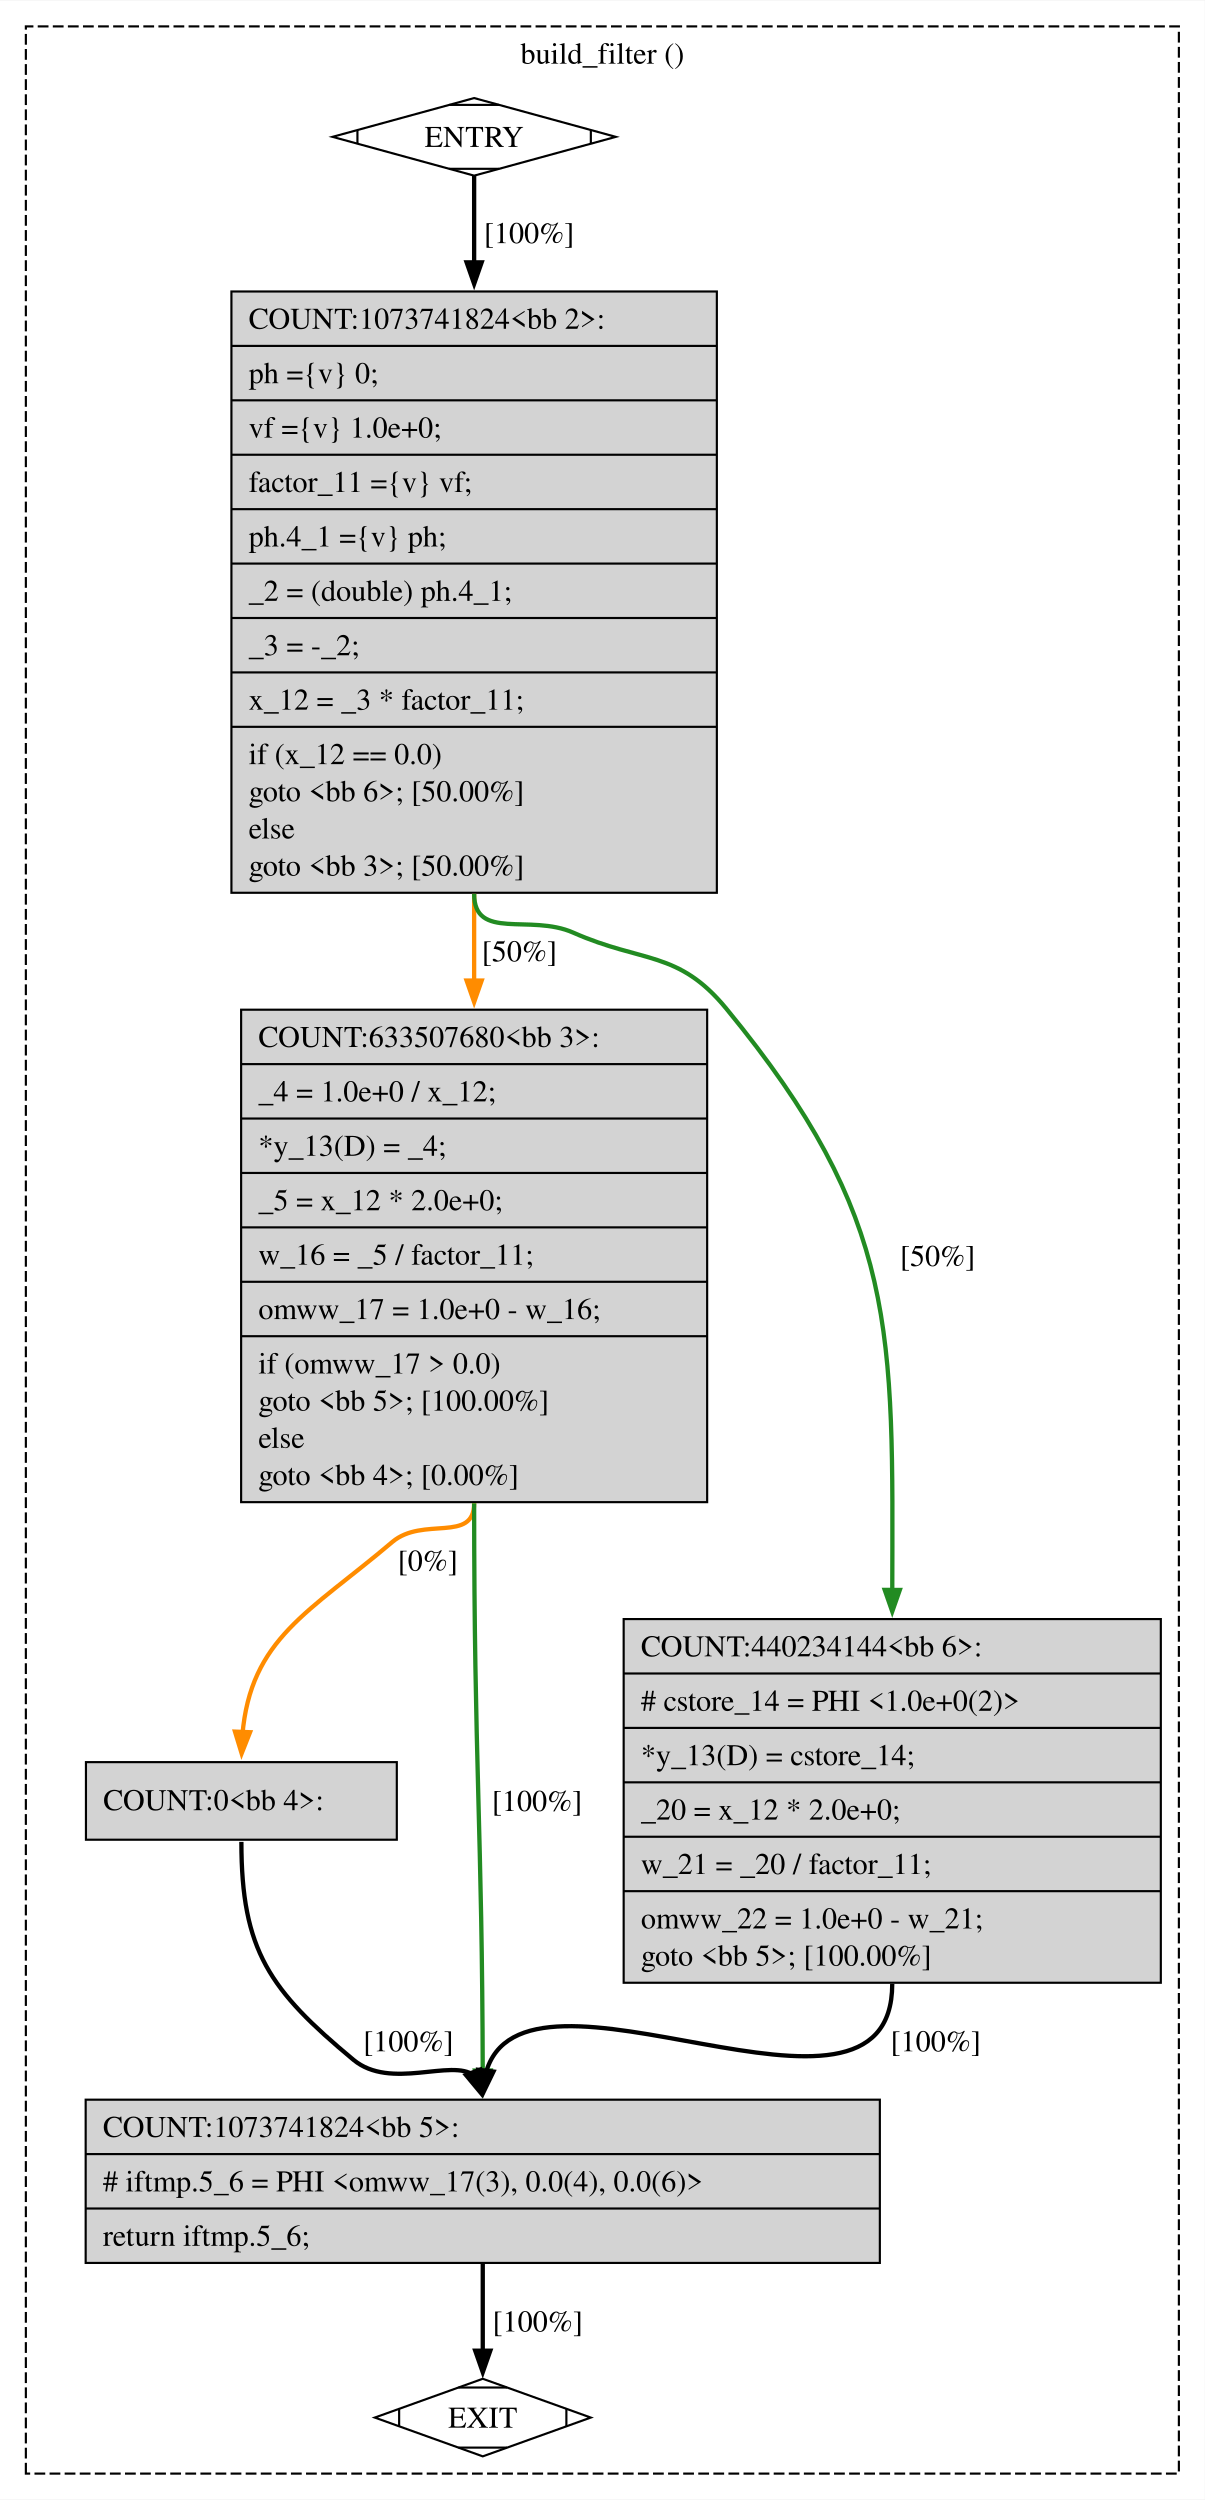
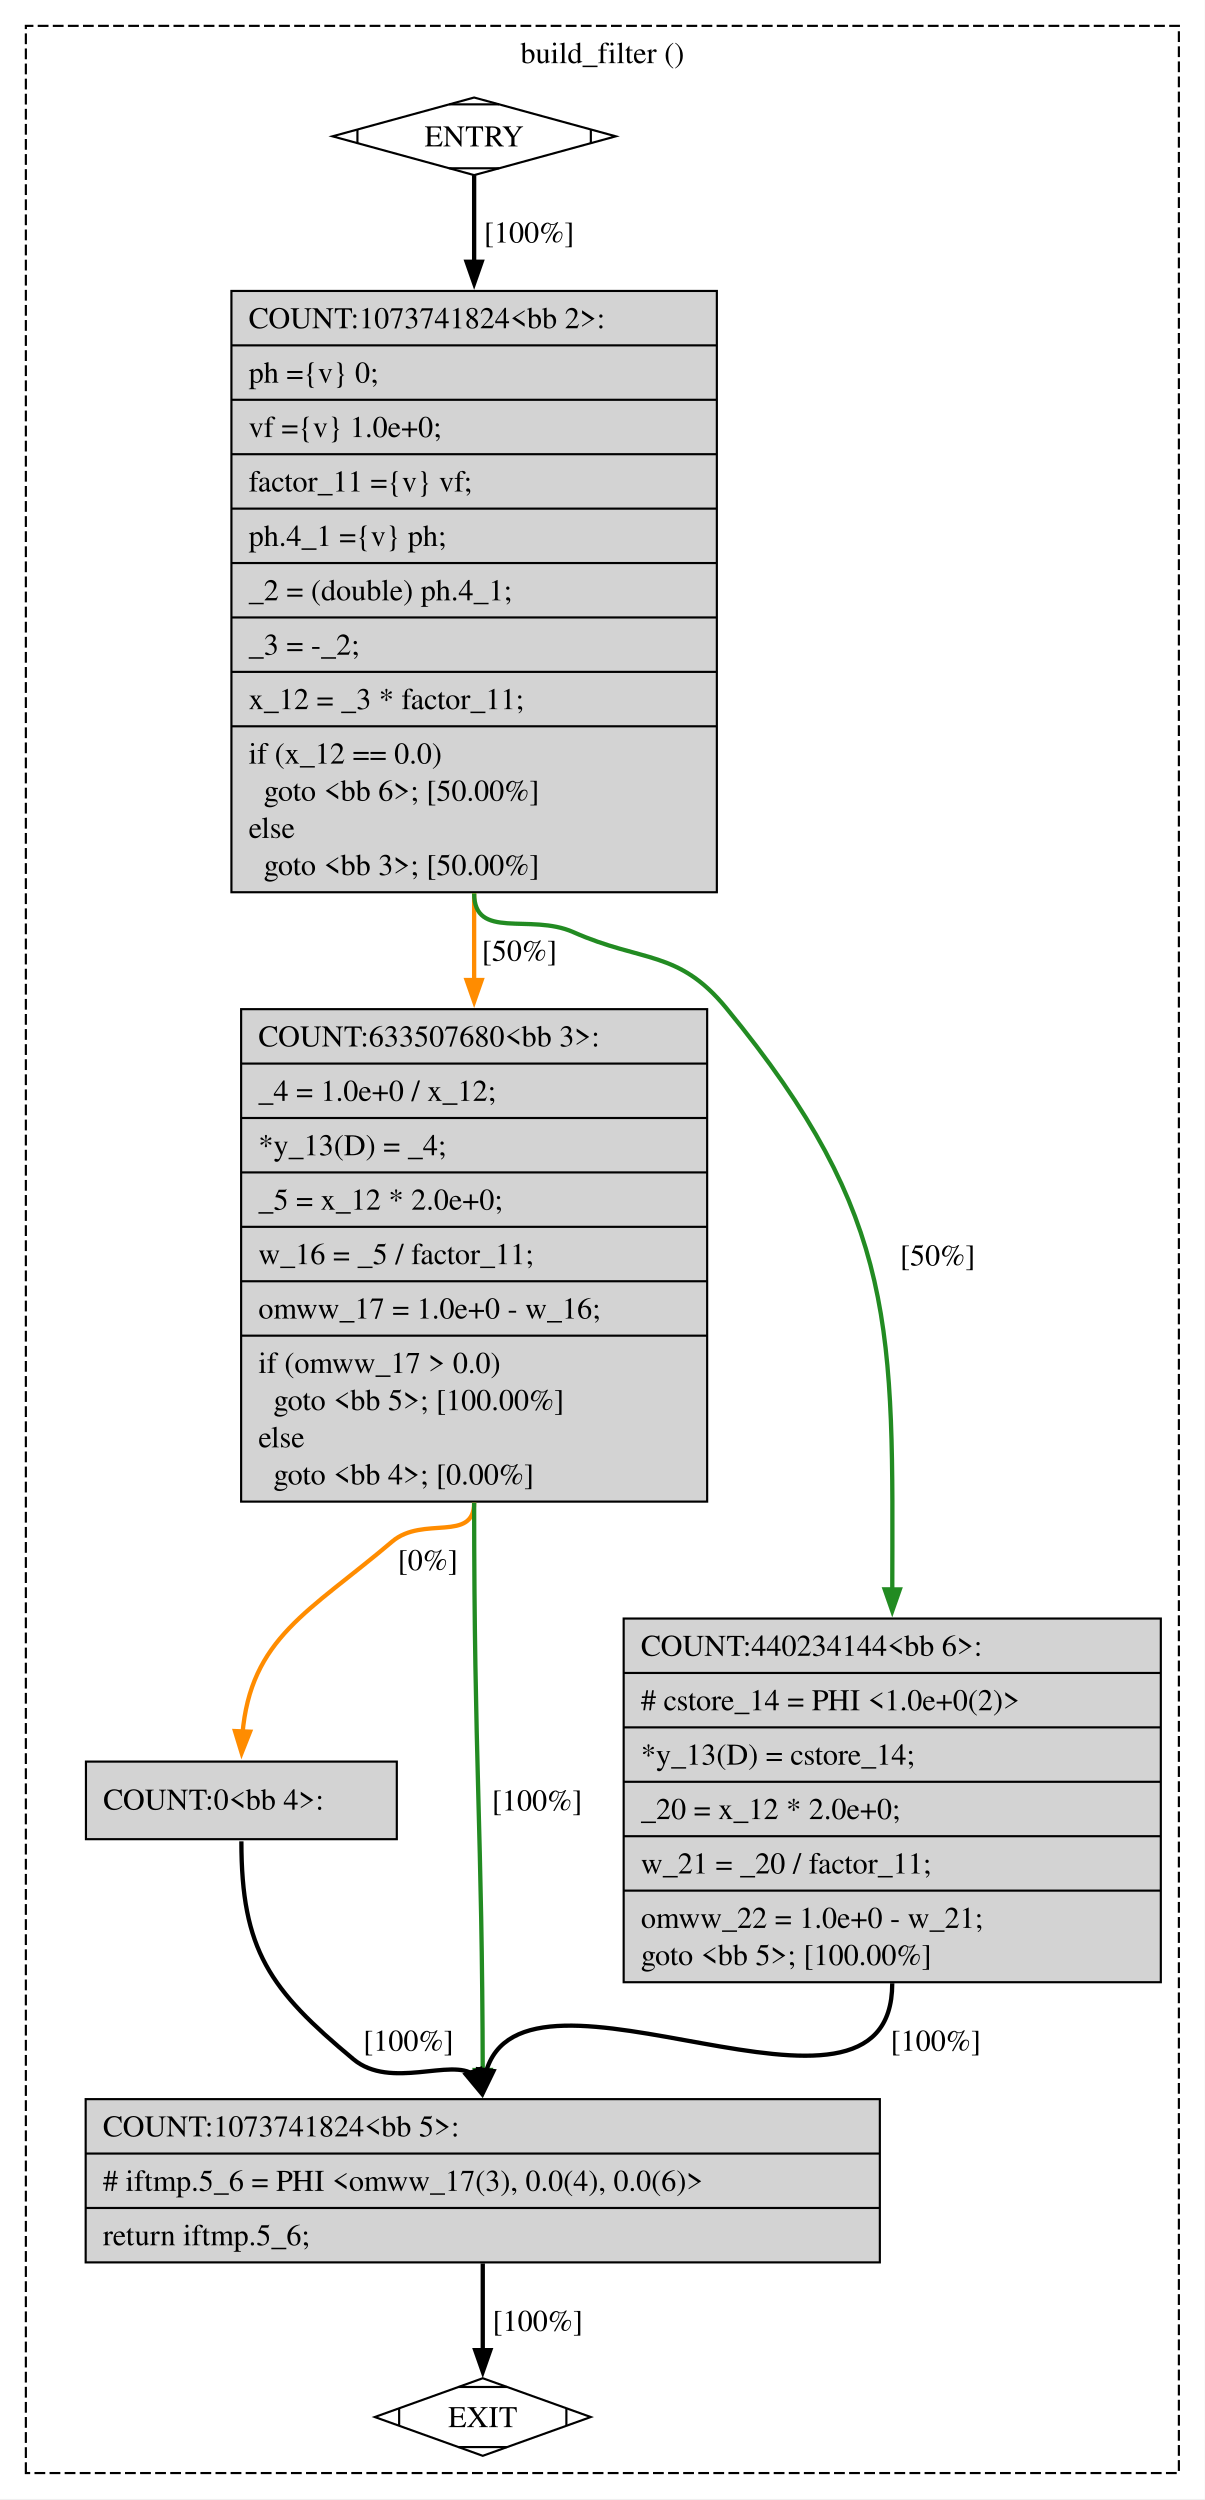
- <svg xmlns="http://www.w3.org/2000/svg" width="559pt" height="1160pt" viewBox="0.00 0.00 559.00 1159.50">
+ <svg xmlns="http://www.w3.org/2000/svg" width="559pt" height="1160pt" viewBox="0.00 0.00 559.00 1160.00">
  <g id="graph0" class="graph" transform="scale(1 1) rotate(0) translate(4 1155.5)">
    <polygon fill="white" stroke="none" points="-4,4 -4,-1155.5 555,-1155.5 555,4 -4,4" />
    <g id="clust1" class="cluster">
      <polygon fill="none" stroke="black" stroke-dasharray="5,2" points="8,-8 8,-1143.5 543,-1143.5 543,-8 8,-8" />
-       <text text-anchor="middle" x="275.5" y="-1126.2" font-family="Times,serif" font-size="14.00">build_filter ()</text>
+       <text xml:space="preserve" text-anchor="middle" x="275.5" y="-1126.2" font-family="Times,serif" font-size="14.00">build_filter ()</text>
    </g>
    <g id="node1" class="node">
      <polygon fill="white" stroke="black" points="216,-1110.25 150.28,-1092.25 216,-1074.25 281.72,-1092.25 216,-1110.25" />
      <polyline fill="none" stroke="black" points="161.85,-1095.42 161.85,-1089.08" />
      <polyline fill="none" stroke="black" points="204.43,-1077.42 227.57,-1077.42" />
      <polyline fill="none" stroke="black" points="270.15,-1089.08 270.15,-1095.42" />
      <polyline fill="none" stroke="black" points="227.57,-1107.08 204.43,-1107.08" />
-       <text text-anchor="middle" x="216" y="-1087.58" font-family="Times,serif" font-size="14.00">ENTRY</text>
+       <text xml:space="preserve" text-anchor="middle" x="216" y="-1087.58" font-family="Times,serif" font-size="14.00">ENTRY</text>
    </g>
    <g id="node2" class="node">
      <polygon fill="white" stroke="black" points="220,-52 169.9,-34 220,-16 270.1,-34 220,-52" />
      <polyline fill="none" stroke="black" points="181.2,-38.06 181.2,-29.94" />
      <polyline fill="none" stroke="black" points="208.71,-20.06 231.29,-20.06" />
      <polyline fill="none" stroke="black" points="258.8,-29.94 258.8,-38.06" />
      <polyline fill="none" stroke="black" points="231.29,-47.94 208.71,-47.94" />
-       <text text-anchor="middle" x="220" y="-29.32" font-family="Times,serif" font-size="14.00">EXIT</text>
+       <text xml:space="preserve" text-anchor="middle" x="220" y="-29.32" font-family="Times,serif" font-size="14.00">EXIT</text>
    </g>
    <g id="node3" class="node">
      <polygon fill="lightgrey" stroke="black" points="103.38,-741.5 103.38,-1020.5 328.62,-1020.5 328.62,-741.5 103.38,-741.5" />
-       <text text-anchor="start" x="111.38" y="-1003.2" font-family="Times,serif" font-size="14.00">COUNT:1073741824&lt;bb 2&gt;:</text>
+       <text xml:space="preserve" text-anchor="start" x="111.38" y="-1003.2" font-family="Times,serif" font-size="14.00">COUNT:1073741824&lt;bb 2&gt;:</text>
      <polyline fill="none" stroke="black" points="103.38,-995.25 328.62,-995.25" />
-       <text text-anchor="start" x="111.38" y="-977.95" font-family="Times,serif" font-size="14.00">ph ={v} 0;</text>
+       <text xml:space="preserve" text-anchor="start" x="111.38" y="-977.95" font-family="Times,serif" font-size="14.00">ph ={v} 0;</text>
      <polyline fill="none" stroke="black" points="103.38,-970 328.62,-970" />
-       <text text-anchor="start" x="111.38" y="-952.7" font-family="Times,serif" font-size="14.00">vf ={v} 1.0e+0;</text>
+       <text xml:space="preserve" text-anchor="start" x="111.38" y="-952.7" font-family="Times,serif" font-size="14.00">vf ={v} 1.0e+0;</text>
      <polyline fill="none" stroke="black" points="103.38,-944.75 328.62,-944.75" />
-       <text text-anchor="start" x="111.38" y="-927.45" font-family="Times,serif" font-size="14.00">factor_11 ={v} vf;</text>
+       <text xml:space="preserve" text-anchor="start" x="111.38" y="-927.45" font-family="Times,serif" font-size="14.00">factor_11 ={v} vf;</text>
      <polyline fill="none" stroke="black" points="103.38,-919.5 328.62,-919.5" />
-       <text text-anchor="start" x="111.38" y="-902.2" font-family="Times,serif" font-size="14.00">ph.4_1 ={v} ph;</text>
+       <text xml:space="preserve" text-anchor="start" x="111.38" y="-902.2" font-family="Times,serif" font-size="14.00">ph.4_1 ={v} ph;</text>
      <polyline fill="none" stroke="black" points="103.38,-894.25 328.62,-894.25" />
-       <text text-anchor="start" x="111.38" y="-876.95" font-family="Times,serif" font-size="14.00">_2 = (double) ph.4_1;</text>
+       <text xml:space="preserve" text-anchor="start" x="111.38" y="-876.95" font-family="Times,serif" font-size="14.00">_2 = (double) ph.4_1;</text>
      <polyline fill="none" stroke="black" points="103.38,-869 328.62,-869" />
-       <text text-anchor="start" x="111.38" y="-851.7" font-family="Times,serif" font-size="14.00">_3 = -_2;</text>
+       <text xml:space="preserve" text-anchor="start" x="111.38" y="-851.7" font-family="Times,serif" font-size="14.00">_3 = -_2;</text>
      <polyline fill="none" stroke="black" points="103.38,-843.75 328.62,-843.75" />
-       <text text-anchor="start" x="111.38" y="-826.45" font-family="Times,serif" font-size="14.00">x_12 = _3 * factor_11;</text>
+       <text xml:space="preserve" text-anchor="start" x="111.38" y="-826.45" font-family="Times,serif" font-size="14.00">x_12 = _3 * factor_11;</text>
      <polyline fill="none" stroke="black" points="103.38,-818.5 328.62,-818.5" />
-       <text text-anchor="start" x="111.38" y="-801.2" font-family="Times,serif" font-size="14.00">if (x_12 == 0.0)</text>
-       <text text-anchor="start" x="111.38" y="-783.95" font-family="Times,serif" font-size="14.00">  goto &lt;bb 6&gt;; [50.00%]</text>
-       <text text-anchor="start" x="111.38" y="-766.7" font-family="Times,serif" font-size="14.00">else</text>
-       <text text-anchor="start" x="111.38" y="-749.45" font-family="Times,serif" font-size="14.00">  goto &lt;bb 3&gt;; [50.00%]</text>
+       <text xml:space="preserve" text-anchor="start" x="111.38" y="-801.2" font-family="Times,serif" font-size="14.00">if (x_12 == 0.0)</text>
+       <text xml:space="preserve" text-anchor="start" x="111.38" y="-783.95" font-family="Times,serif" font-size="14.00">  goto &lt;bb 6&gt;; [50.00%]</text>
+       <text xml:space="preserve" text-anchor="start" x="111.38" y="-766.7" font-family="Times,serif" font-size="14.00">else</text>
+       <text xml:space="preserve" text-anchor="start" x="111.38" y="-749.45" font-family="Times,serif" font-size="14.00">  goto &lt;bb 3&gt;; [50.00%]</text>
    </g>
    <g id="edge1" class="edge">
      <path fill="none" stroke="black" stroke-width="2" d="M216,-1074.25C216,-1054.84 216,-1047.37 216,-1032.24" />
      <polygon fill="black" stroke="black" stroke-width="2" points="219.5,-1034.03 216,-1024.03 212.5,-1034.03 219.5,-1034.03" />
-       <text text-anchor="middle" x="241.5" y="-1042.95" font-family="Times,serif" font-size="14.00">[100%]</text>
+       <text xml:space="preserve" text-anchor="middle" x="241.5" y="-1042.95" font-family="Times,serif" font-size="14.00">[100%]</text>
    </g>
    <g id="node4" class="node">
      <polygon fill="lightgrey" stroke="black" points="107.88,-458.75 107.88,-687.25 324.12,-687.25 324.12,-458.75 107.88,-458.75" />
-       <text text-anchor="start" x="115.88" y="-669.95" font-family="Times,serif" font-size="14.00">COUNT:633507680&lt;bb 3&gt;:</text>
+       <text xml:space="preserve" text-anchor="start" x="115.88" y="-669.95" font-family="Times,serif" font-size="14.00">COUNT:633507680&lt;bb 3&gt;:</text>
      <polyline fill="none" stroke="black" points="107.88,-662 324.12,-662" />
-       <text text-anchor="start" x="115.88" y="-644.7" font-family="Times,serif" font-size="14.00">_4 = 1.0e+0 / x_12;</text>
+       <text xml:space="preserve" text-anchor="start" x="115.88" y="-644.7" font-family="Times,serif" font-size="14.00">_4 = 1.0e+0 / x_12;</text>
      <polyline fill="none" stroke="black" points="107.88,-636.75 324.12,-636.75" />
-       <text text-anchor="start" x="115.88" y="-619.45" font-family="Times,serif" font-size="14.00">*y_13(D) = _4;</text>
+       <text xml:space="preserve" text-anchor="start" x="115.88" y="-619.45" font-family="Times,serif" font-size="14.00">*y_13(D) = _4;</text>
      <polyline fill="none" stroke="black" points="107.88,-611.5 324.12,-611.5" />
-       <text text-anchor="start" x="115.88" y="-594.2" font-family="Times,serif" font-size="14.00">_5 = x_12 * 2.0e+0;</text>
+       <text xml:space="preserve" text-anchor="start" x="115.88" y="-594.2" font-family="Times,serif" font-size="14.00">_5 = x_12 * 2.0e+0;</text>
      <polyline fill="none" stroke="black" points="107.88,-586.25 324.12,-586.25" />
-       <text text-anchor="start" x="115.88" y="-568.95" font-family="Times,serif" font-size="14.00">w_16 = _5 / factor_11;</text>
+       <text xml:space="preserve" text-anchor="start" x="115.88" y="-568.95" font-family="Times,serif" font-size="14.00">w_16 = _5 / factor_11;</text>
      <polyline fill="none" stroke="black" points="107.88,-561 324.12,-561" />
-       <text text-anchor="start" x="115.88" y="-543.7" font-family="Times,serif" font-size="14.00">omww_17 = 1.0e+0 - w_16;</text>
+       <text xml:space="preserve" text-anchor="start" x="115.88" y="-543.7" font-family="Times,serif" font-size="14.00">omww_17 = 1.0e+0 - w_16;</text>
      <polyline fill="none" stroke="black" points="107.88,-535.75 324.12,-535.75" />
-       <text text-anchor="start" x="115.88" y="-518.45" font-family="Times,serif" font-size="14.00">if (omww_17 &gt; 0.0)</text>
-       <text text-anchor="start" x="115.88" y="-501.2" font-family="Times,serif" font-size="14.00">  goto &lt;bb 5&gt;; [100.00%]</text>
-       <text text-anchor="start" x="115.88" y="-483.95" font-family="Times,serif" font-size="14.00">else</text>
-       <text text-anchor="start" x="115.88" y="-466.7" font-family="Times,serif" font-size="14.00">  goto &lt;bb 4&gt;; [0.00%]</text>
+       <text xml:space="preserve" text-anchor="start" x="115.88" y="-518.45" font-family="Times,serif" font-size="14.00">if (omww_17 &gt; 0.0)</text>
+       <text xml:space="preserve" text-anchor="start" x="115.88" y="-501.2" font-family="Times,serif" font-size="14.00">  goto &lt;bb 5&gt;; [100.00%]</text>
+       <text xml:space="preserve" text-anchor="start" x="115.88" y="-483.95" font-family="Times,serif" font-size="14.00">else</text>
+       <text xml:space="preserve" text-anchor="start" x="115.88" y="-466.7" font-family="Times,serif" font-size="14.00">  goto &lt;bb 4&gt;; [0.00%]</text>
    </g>
    <g id="edge3" class="edge">
      <path fill="none" stroke="darkorange" stroke-width="2" d="M216,-741C216,-721.59 216,-714.12 216,-698.99" />
      <polygon fill="darkorange" stroke="darkorange" stroke-width="2" points="219.5,-700.78 216,-690.78 212.5,-700.78 219.5,-700.78" />
-       <text text-anchor="middle" x="237" y="-709.7" font-family="Times,serif" font-size="14.00">[50%]</text>
+       <text xml:space="preserve" text-anchor="middle" x="237" y="-709.7" font-family="Times,serif" font-size="14.00">[50%]</text>
    </g>
    <g id="node7" class="node">
      <polygon fill="lightgrey" stroke="black" points="285.38,-235.75 285.38,-404.5 534.62,-404.5 534.62,-235.75 285.38,-235.75" />
-       <text text-anchor="start" x="293.38" y="-387.2" font-family="Times,serif" font-size="14.00">COUNT:440234144&lt;bb 6&gt;:</text>
+       <text xml:space="preserve" text-anchor="start" x="293.38" y="-387.2" font-family="Times,serif" font-size="14.00">COUNT:440234144&lt;bb 6&gt;:</text>
      <polyline fill="none" stroke="black" points="285.38,-379.25 534.62,-379.25" />
-       <text text-anchor="start" x="293.38" y="-361.95" font-family="Times,serif" font-size="14.00"># cstore_14 = PHI &lt;1.0e+0(2)&gt;</text>
+       <text xml:space="preserve" text-anchor="start" x="293.38" y="-361.95" font-family="Times,serif" font-size="14.00"># cstore_14 = PHI &lt;1.0e+0(2)&gt;</text>
      <polyline fill="none" stroke="black" points="285.38,-354 534.62,-354" />
-       <text text-anchor="start" x="293.38" y="-336.7" font-family="Times,serif" font-size="14.00">*y_13(D) = cstore_14;</text>
+       <text xml:space="preserve" text-anchor="start" x="293.38" y="-336.7" font-family="Times,serif" font-size="14.00">*y_13(D) = cstore_14;</text>
      <polyline fill="none" stroke="black" points="285.38,-328.75 534.62,-328.75" />
-       <text text-anchor="start" x="293.38" y="-311.45" font-family="Times,serif" font-size="14.00">_20 = x_12 * 2.0e+0;</text>
+       <text xml:space="preserve" text-anchor="start" x="293.38" y="-311.45" font-family="Times,serif" font-size="14.00">_20 = x_12 * 2.0e+0;</text>
      <polyline fill="none" stroke="black" points="285.38,-303.5 534.62,-303.5" />
-       <text text-anchor="start" x="293.38" y="-286.2" font-family="Times,serif" font-size="14.00">w_21 = _20 / factor_11;</text>
+       <text xml:space="preserve" text-anchor="start" x="293.38" y="-286.2" font-family="Times,serif" font-size="14.00">w_21 = _20 / factor_11;</text>
      <polyline fill="none" stroke="black" points="285.38,-278.25 534.62,-278.25" />
-       <text text-anchor="start" x="293.38" y="-260.95" font-family="Times,serif" font-size="14.00">omww_22 = 1.0e+0 - w_21;</text>
-       <text text-anchor="start" x="293.38" y="-243.7" font-family="Times,serif" font-size="14.00">goto &lt;bb 5&gt;; [100.00%]</text>
+       <text xml:space="preserve" text-anchor="start" x="293.38" y="-260.95" font-family="Times,serif" font-size="14.00">omww_22 = 1.0e+0 - w_21;</text>
+       <text xml:space="preserve" text-anchor="start" x="293.38" y="-243.7" font-family="Times,serif" font-size="14.00">goto &lt;bb 5&gt;; [100.00%]</text>
    </g>
    <g id="edge2" class="edge">
      <path fill="none" stroke="forestgreen" stroke-width="2" d="M216,-741C216,-719.05 241.93,-731.89 262,-723 294.21,-708.73 310.63,-714.97 333,-687.75 413.27,-590.08 410.26,-538.33 410.01,-416.25" />
      <polygon fill="forestgreen" stroke="forestgreen" stroke-width="2" points="413.51,-418.02 410,-408.03 406.51,-418.03 413.51,-418.02" />
-       <text text-anchor="middle" x="431.06" y="-568.33" font-family="Times,serif" font-size="14.00">[50%]</text>
+       <text xml:space="preserve" text-anchor="middle" x="431.06" y="-568.33" font-family="Times,serif" font-size="14.00">[50%]</text>
    </g>
    <g id="node5" class="node">
      <polygon fill="lightgrey" stroke="black" points="35.88,-302.12 35.88,-338.12 180.12,-338.12 180.12,-302.12 35.88,-302.12" />
-       <text text-anchor="start" x="43.88" y="-315.82" font-family="Times,serif" font-size="14.00">COUNT:0&lt;bb 4&gt;:</text>
+       <text xml:space="preserve" text-anchor="start" x="43.88" y="-315.82" font-family="Times,serif" font-size="14.00">COUNT:0&lt;bb 4&gt;:</text>
    </g>
    <g id="edge5" class="edge">
      <path fill="none" stroke="darkorange" stroke-width="2" d="M216,-458.25C216,-439.56 192.25,-452.34 178,-440.25 139.42,-407.5 112.28,-395.57 108.46,-350.6" />
      <polygon fill="darkorange" stroke="darkorange" stroke-width="2" points="112.02,-352 108.12,-342.15 105.03,-352.28 112.02,-352" />
-       <text text-anchor="middle" x="194.5" y="-426.95" font-family="Times,serif" font-size="14.00">[0%]</text>
+       <text xml:space="preserve" text-anchor="middle" x="194.5" y="-426.95" font-family="Times,serif" font-size="14.00">[0%]</text>
    </g>
    <g id="node6" class="node">
      <polygon fill="lightgrey" stroke="black" points="35.75,-105.75 35.75,-181.5 404.25,-181.5 404.25,-105.75 35.75,-105.75" />
-       <text text-anchor="start" x="43.75" y="-164.2" font-family="Times,serif" font-size="14.00">COUNT:1073741824&lt;bb 5&gt;:</text>
+       <text xml:space="preserve" text-anchor="start" x="43.75" y="-164.2" font-family="Times,serif" font-size="14.00">COUNT:1073741824&lt;bb 5&gt;:</text>
      <polyline fill="none" stroke="black" points="35.75,-156.25 404.25,-156.25" />
-       <text text-anchor="start" x="43.75" y="-138.95" font-family="Times,serif" font-size="14.00"># iftmp.5_6 = PHI &lt;omww_17(3), 0.0(4), 0.0(6)&gt;</text>
+       <text xml:space="preserve" text-anchor="start" x="43.75" y="-138.95" font-family="Times,serif" font-size="14.00"># iftmp.5_6 = PHI &lt;omww_17(3), 0.0(4), 0.0(6)&gt;</text>
      <polyline fill="none" stroke="black" points="35.75,-131 404.25,-131" />
-       <text text-anchor="start" x="43.75" y="-113.7" font-family="Times,serif" font-size="14.00">return iftmp.5_6;</text>
+       <text xml:space="preserve" text-anchor="start" x="43.75" y="-113.7" font-family="Times,serif" font-size="14.00">return iftmp.5_6;</text>
    </g>
    <g id="edge4" class="edge">
      <path fill="none" stroke="forestgreen" stroke-width="2" d="M216,-458.25C216,-339.3 219.75,-306.8 219.99,-193.25" />
      <polygon fill="forestgreen" stroke="forestgreen" stroke-width="2" points="223.49,-195.03 220,-185.03 216.49,-195.02 223.49,-195.03" />
-       <text text-anchor="middle" x="245.2" y="-315.45" font-family="Times,serif" font-size="14.00">[100%]</text>
+       <text xml:space="preserve" text-anchor="middle" x="245.2" y="-315.45" font-family="Times,serif" font-size="14.00">[100%]</text>
    </g>
    <g id="edge6" class="edge">
      <path fill="none" stroke="black" stroke-width="2" d="M108,-301.12C108,-250.59 121.14,-232.31 160,-200 177.23,-185.68 205.58,-200.78 216,-192.72" />
      <polygon fill="black" stroke="black" stroke-width="2" points="218.72,-195.43 218.94,-184.84 212.16,-192.98 218.72,-195.43" />
-       <text text-anchor="middle" x="185.5" y="-203.95" font-family="Times,serif" font-size="14.00">[100%]</text>
+       <text xml:space="preserve" text-anchor="middle" x="185.5" y="-203.95" font-family="Times,serif" font-size="14.00">[100%]</text>
    </g>
    <g id="edge7" class="edge">
      <path fill="none" stroke="black" stroke-width="2" d="M220,-105.25C220,-85.84 220,-78.37 220,-63.24" />
      <polygon fill="black" stroke="black" stroke-width="2" points="223.5,-65.03 220,-55.03 216.5,-65.03 223.5,-65.03" />
-       <text text-anchor="middle" x="245.5" y="-73.95" font-family="Times,serif" font-size="14.00">[100%]</text>
+       <text xml:space="preserve" text-anchor="middle" x="245.5" y="-73.95" font-family="Times,serif" font-size="14.00">[100%]</text>
    </g>
    <g id="edge8" class="edge">
      <path fill="none" stroke="black" stroke-width="2" d="M410,-235.25C410,-151.83 238.1,-258.27 221.31,-193.39" />
      <polygon fill="black" stroke="black" stroke-width="2" points="224.97,-194.54 220.35,-185.01 218.02,-195.34 224.97,-194.54" />
-       <text text-anchor="middle" x="430.18" y="-203.95" font-family="Times,serif" font-size="14.00">[100%]</text>
+       <text xml:space="preserve" text-anchor="middle" x="430.18" y="-203.95" font-family="Times,serif" font-size="14.00">[100%]</text>
    </g>
  </g>
</svg>
